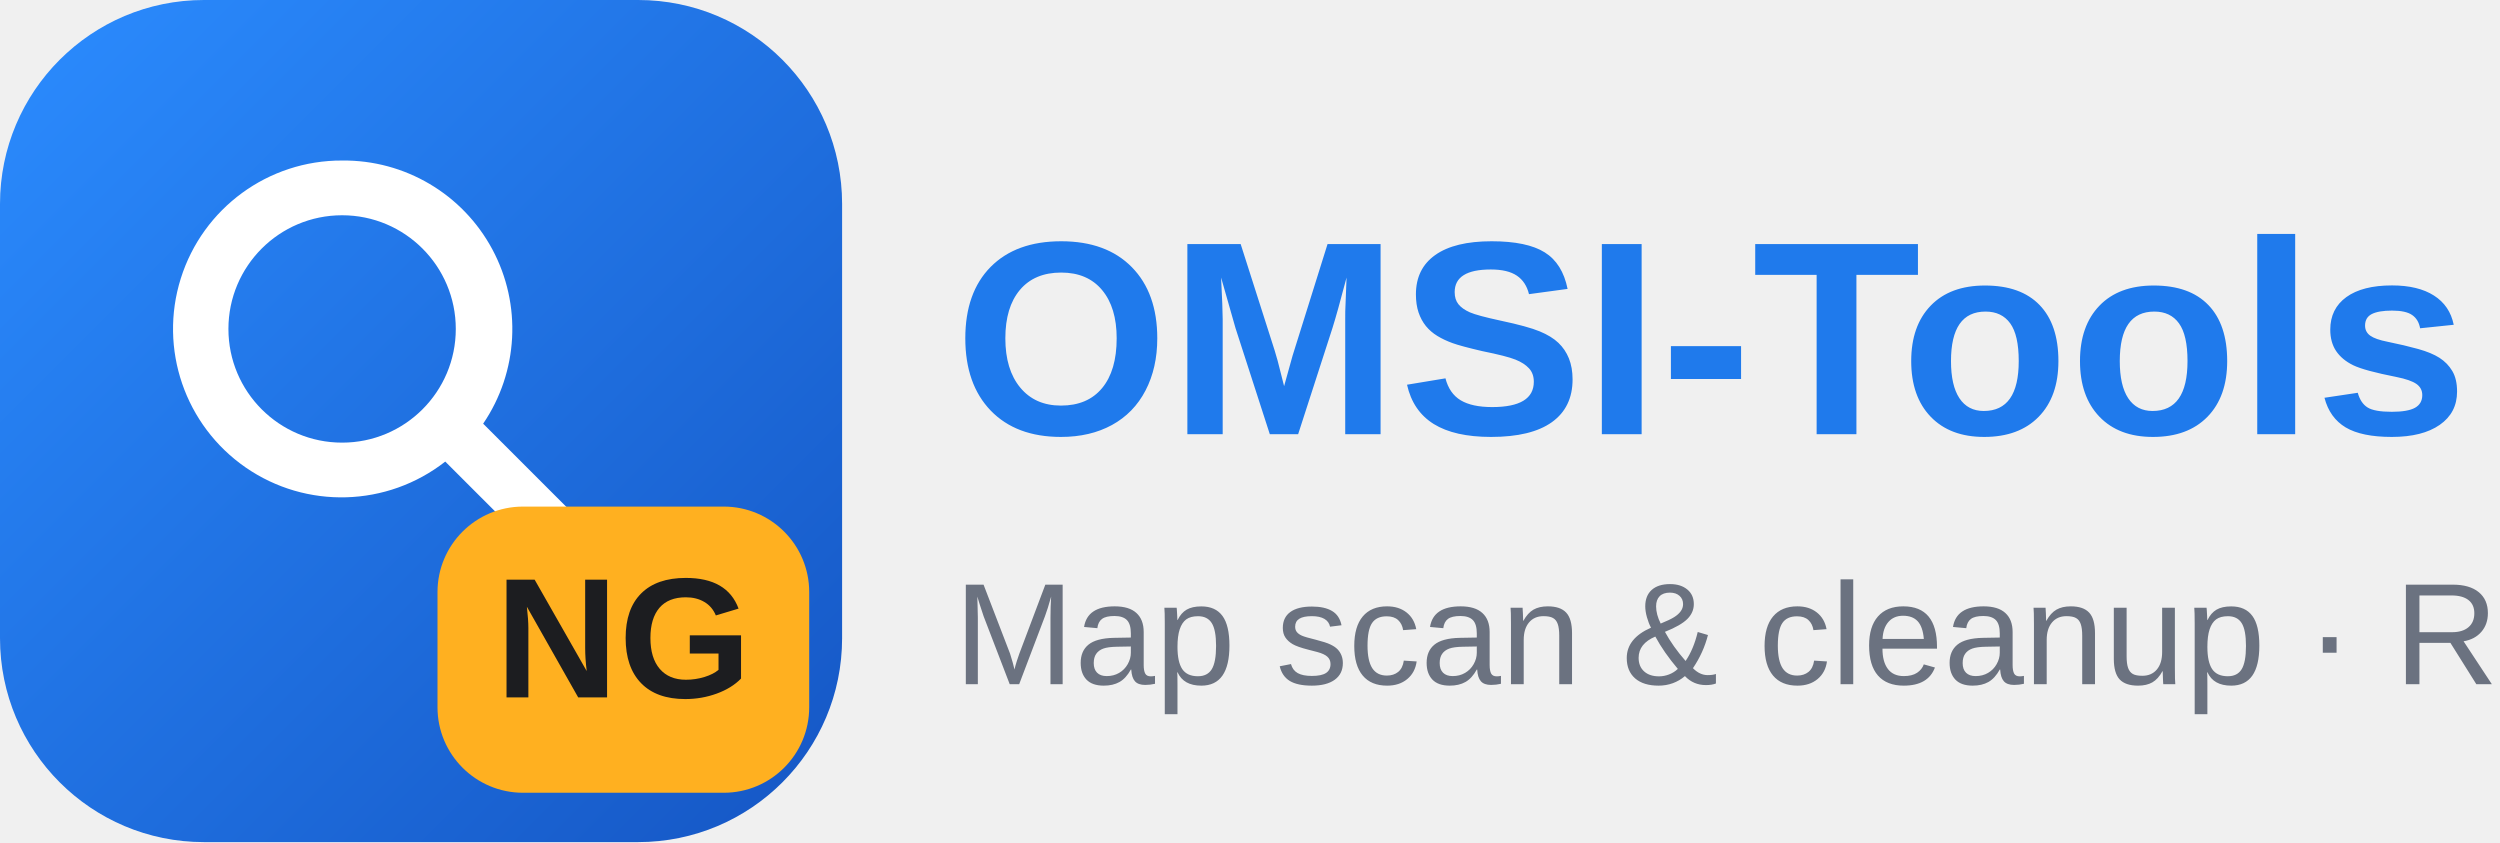
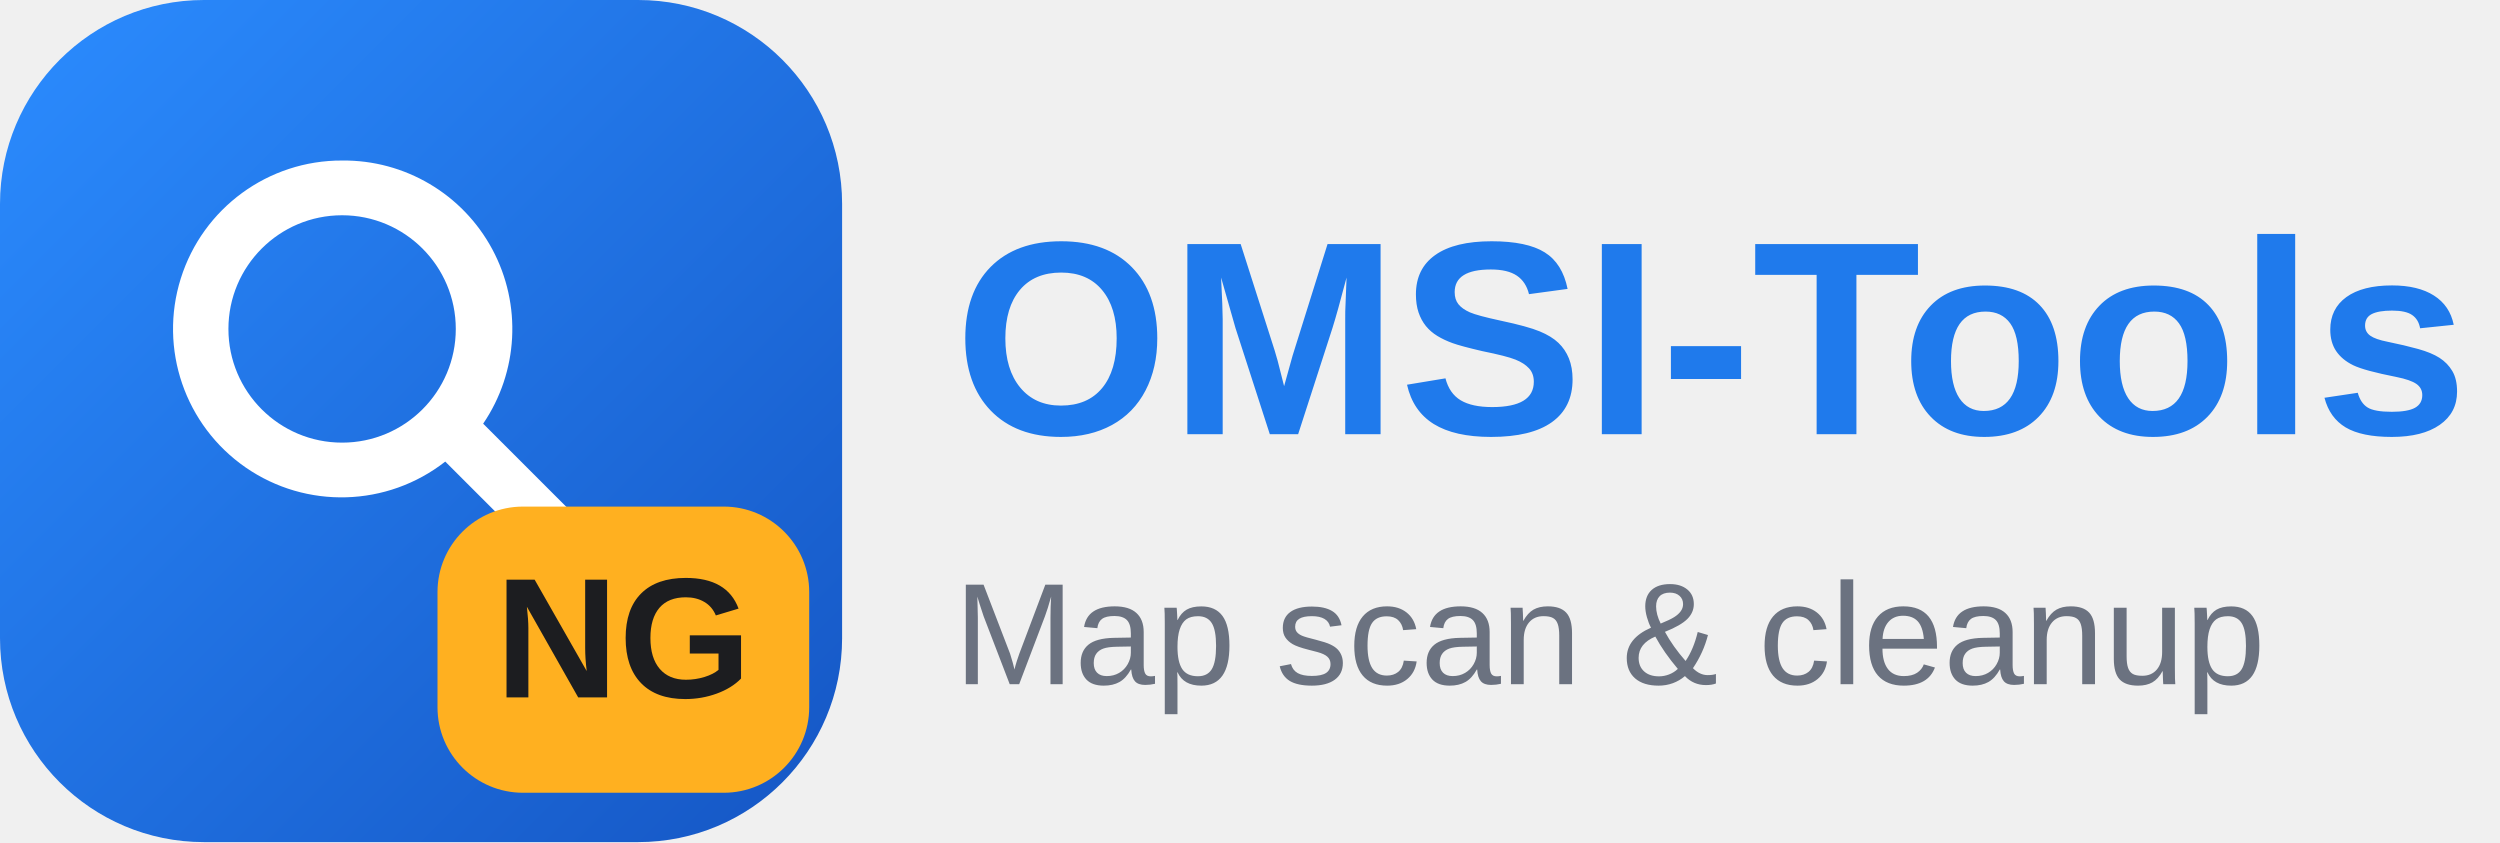
<svg xmlns="http://www.w3.org/2000/svg" viewBox="0 0 760 256" role="img" aria-label="OMSI-Tools-NG">
  <defs>
    <linearGradient id="g" x1="0" y1="0" x2="1" y2="1">
      <stop offset="0" stop-color="#2b8cff" />
      <stop offset="1" stop-color="#1556c4" />
    </linearGradient>
  </defs>
  <rect width="256" height="256" rx="62" fill="url(#g)" />
  <path fill="#fff" fill-rule="evenodd" transform="translate(40 36) scale(6.4)" d="M10 2a8 8 0 1 0 4.9 14.3l5.4 5.4 1.8-1.8-5.4-5.4A8 8 0 0 0 10 2z M10 4.6a5.4 5.4 0 1 1 0 10.8 5.4 5.4 0 0 1 0-10.8z" />
  <rect x="133" y="154" width="113" height="87" rx="26" fill="#ffb020" />
  <text x="189.5" y="212" font-family="Arial, sans-serif" font-weight="900" font-size="52" text-anchor="middle" fill="#1c1d20">NG</text>
-   <text x="290" y="132" font-family="Segoe UI, Arial, sans-serif" font-weight="800" font-size="84" fill="#1f7aec">OMSI-Tools</text>
-   <text x="290" y="208" font-family="Segoe UI, Arial, sans-serif" font-weight="500" font-size="44" fill="#6b7280">Map scan &amp; cleanup · Rust</text>
+   <text x="290" y="132" font-family="Segoe UI, Arial, sans-serif" font-weight="800" font-size="84" textLength="450" lengthAdjust="spacingAndGlyphs" fill="#1f7aec">OMSI-Tools</text>
+   <text x="290" y="208" font-family="Segoe UI, Arial, sans-serif" font-weight="500" font-size="44" textLength="400" lengthAdjust="spacingAndGlyphs" fill="#6b7280">Map scan &amp; cleanup</text>
</svg>
